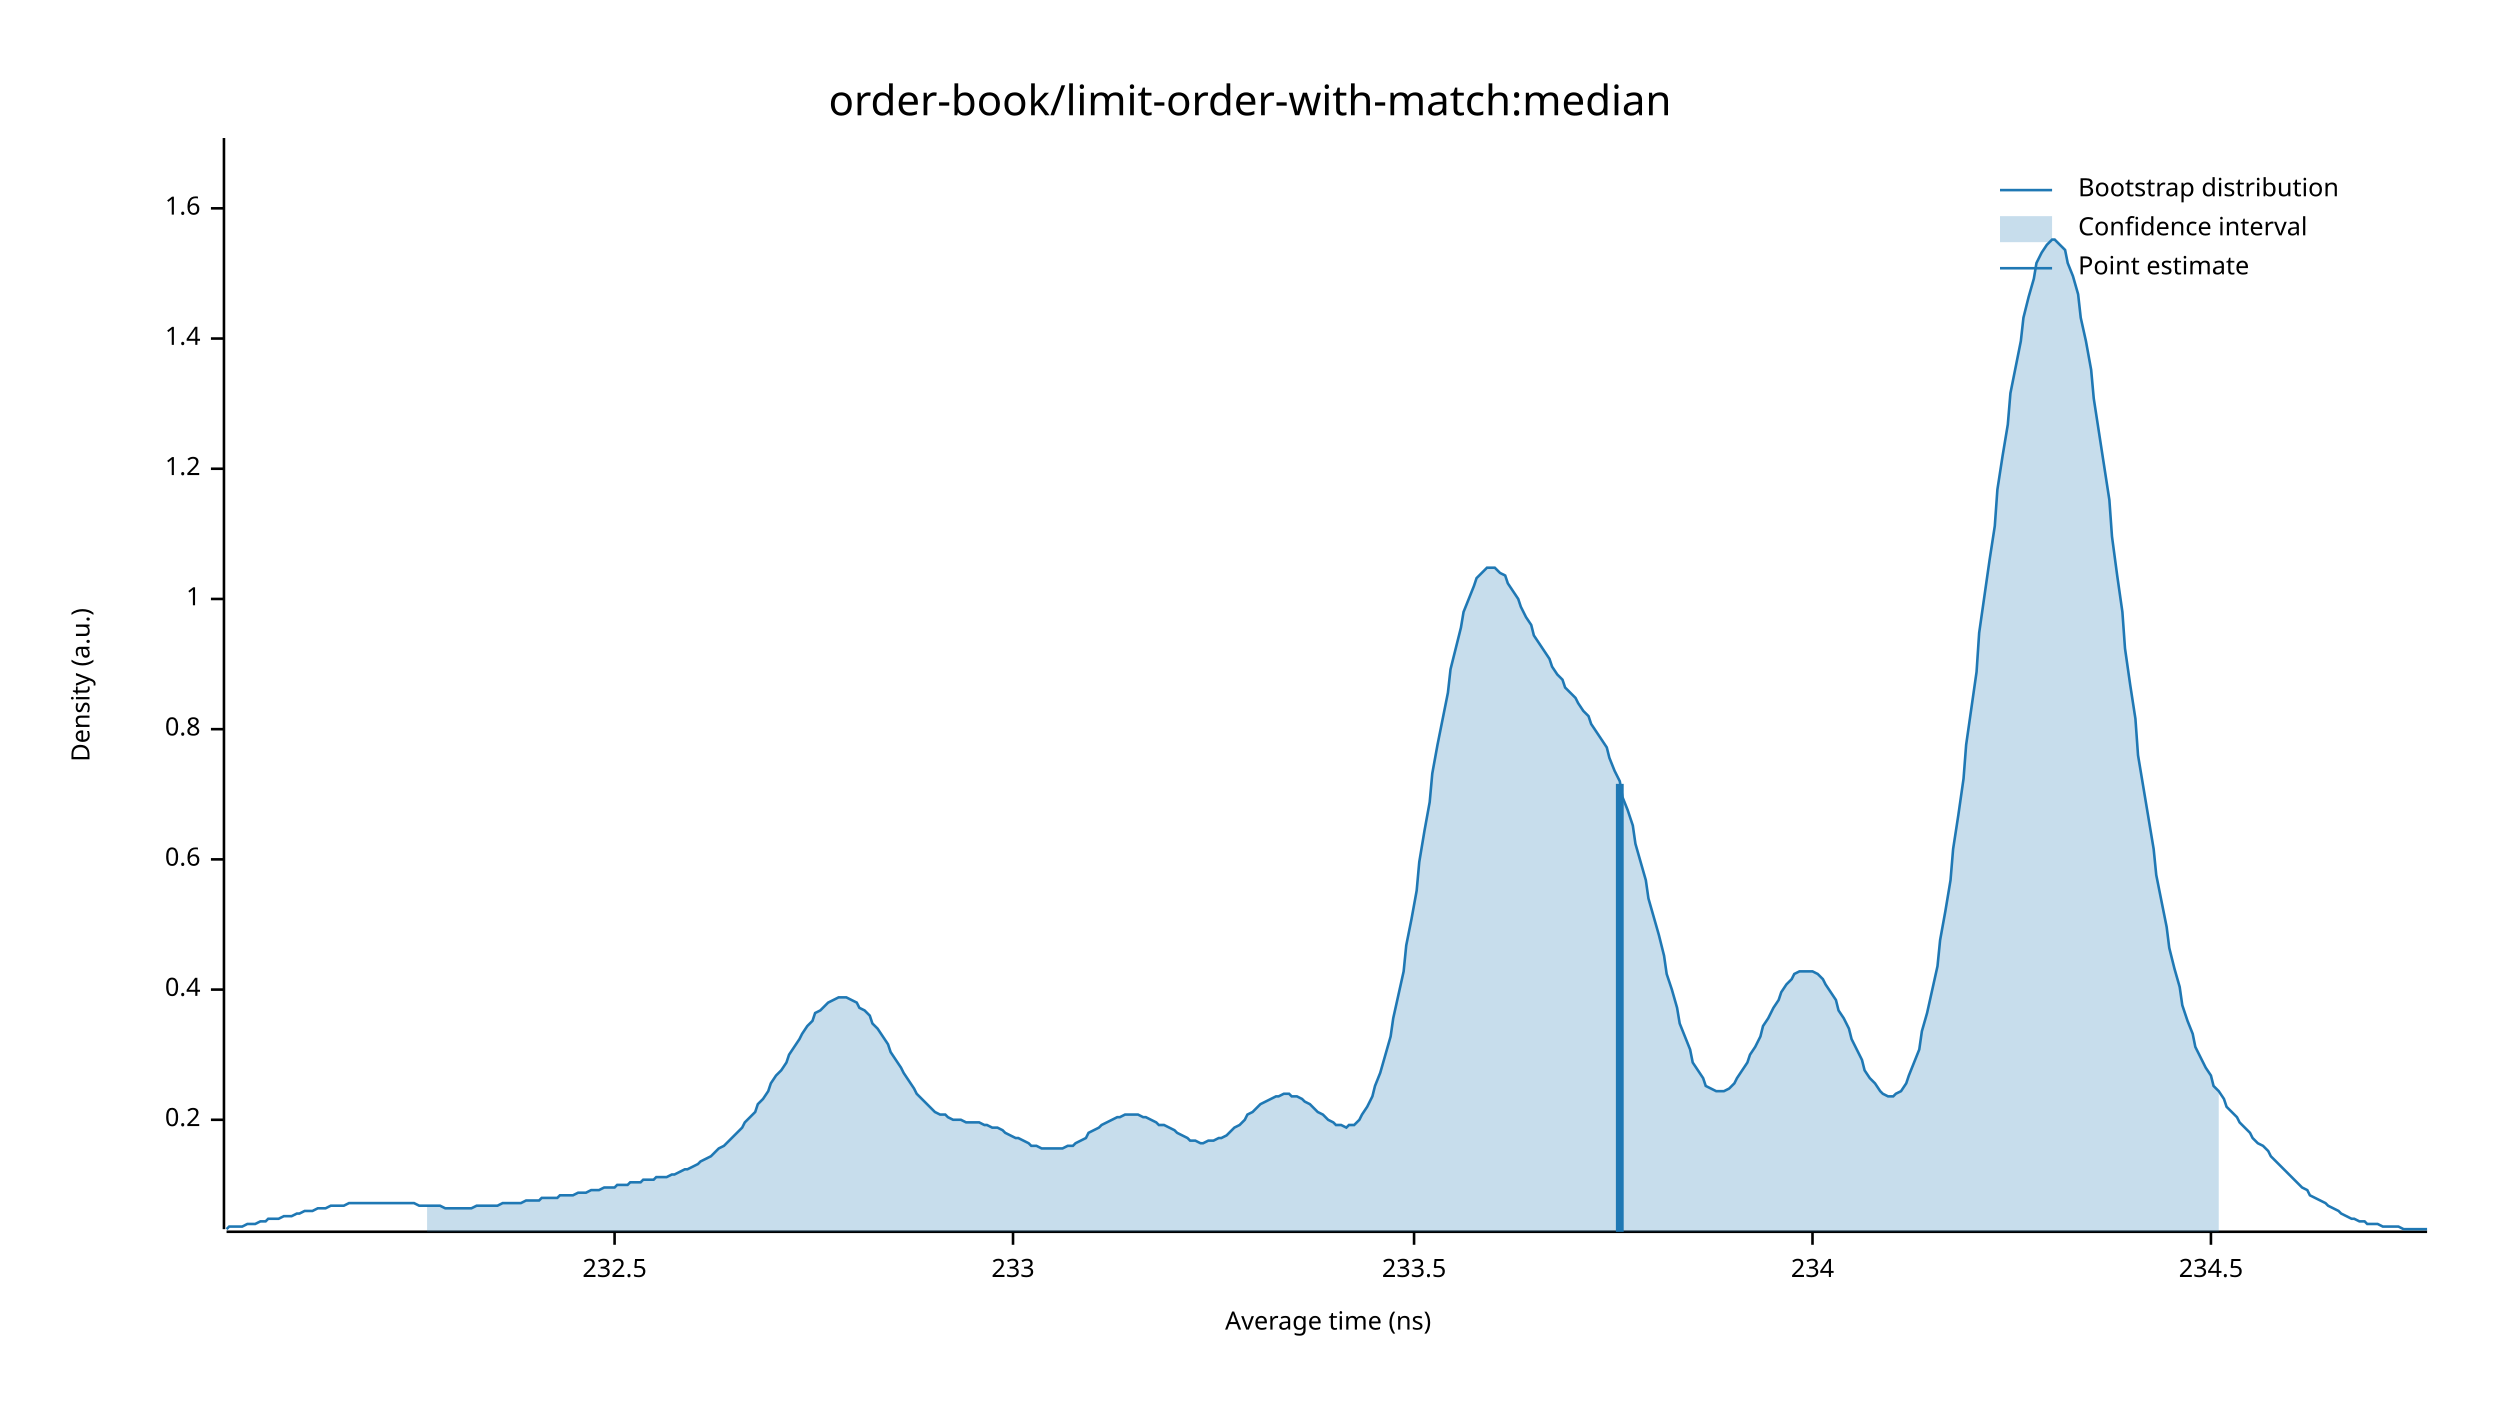
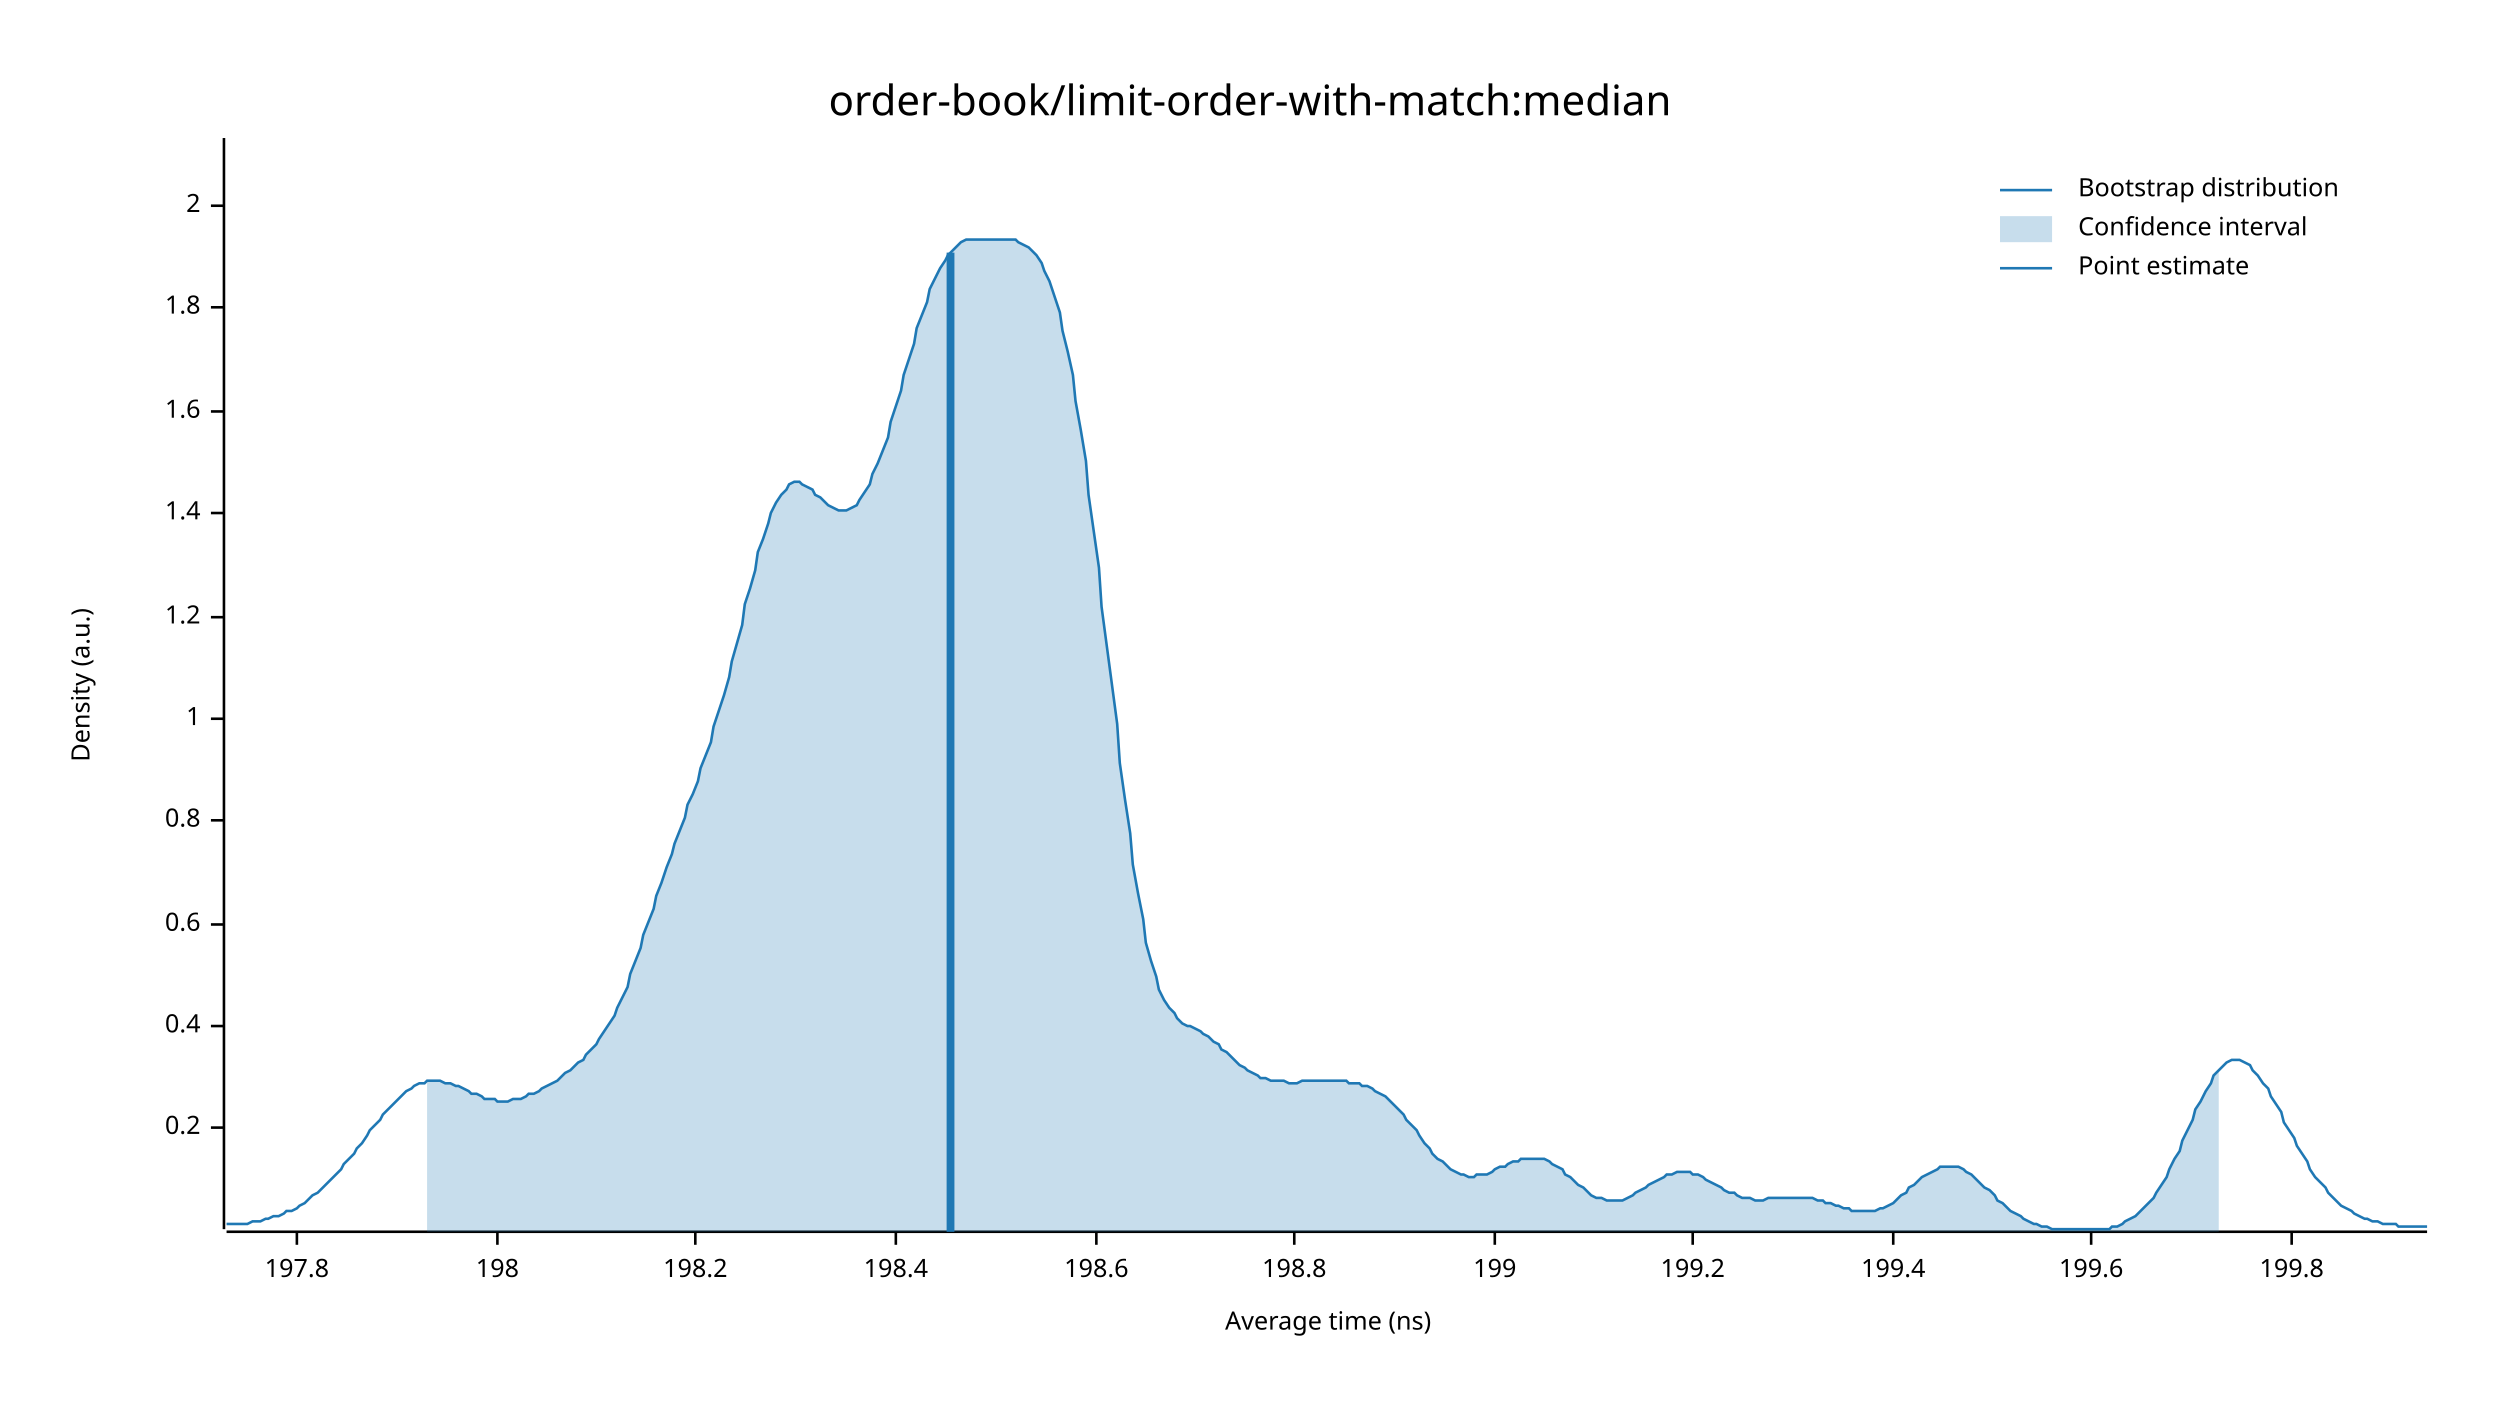
<svg xmlns="http://www.w3.org/2000/svg" width="960" height="540" viewBox="0 0 960 540">
  <text x="480" y="32" dy="0.76em" text-anchor="middle" font-family="sans-serif" font-size="16.129" opacity="1" fill="#000000">
order-book/limit-order-with-match:median
</text>
  <text x="27" y="263" dy="0.76em" text-anchor="middle" font-family="sans-serif" font-size="9.677" opacity="1" fill="#000000" transform="rotate(270, 27, 263)">
Density (a.u.)
</text>
  <text x="510" y="513" dy="-0.5ex" text-anchor="middle" font-family="sans-serif" font-size="9.677" opacity="1" fill="#000000">
Average time (ns)
</text>
  <polyline fill="none" opacity="1" stroke="#000000" stroke-width="1" points="86,53 86,472 " />
-   <text x="77" y="430" dy="0.5ex" text-anchor="end" font-family="sans-serif" font-size="9.677" opacity="1" fill="#000000">
+   <text x="77" y="433" dy="0.5ex" text-anchor="end" font-family="sans-serif" font-size="9.677" opacity="1" fill="#000000">
0.2
</text>
-   <polyline fill="none" opacity="1" stroke="#000000" stroke-width="1" points="81,430 86,430 " />
-   <text x="77" y="380" dy="0.5ex" text-anchor="end" font-family="sans-serif" font-size="9.677" opacity="1" fill="#000000">
+   <polyline fill="none" opacity="1" stroke="#000000" stroke-width="1" points="81,433 86,433 " />
+   <text x="77" y="394" dy="0.5ex" text-anchor="end" font-family="sans-serif" font-size="9.677" opacity="1" fill="#000000">
0.4
</text>
-   <polyline fill="none" opacity="1" stroke="#000000" stroke-width="1" points="81,380 86,380 " />
-   <text x="77" y="330" dy="0.5ex" text-anchor="end" font-family="sans-serif" font-size="9.677" opacity="1" fill="#000000">
+   <polyline fill="none" opacity="1" stroke="#000000" stroke-width="1" points="81,394 86,394 " />
+   <text x="77" y="355" dy="0.5ex" text-anchor="end" font-family="sans-serif" font-size="9.677" opacity="1" fill="#000000">
0.6
</text>
-   <polyline fill="none" opacity="1" stroke="#000000" stroke-width="1" points="81,330 86,330 " />
-   <text x="77" y="280" dy="0.5ex" text-anchor="end" font-family="sans-serif" font-size="9.677" opacity="1" fill="#000000">
+   <polyline fill="none" opacity="1" stroke="#000000" stroke-width="1" points="81,355 86,355 " />
+   <text x="77" y="315" dy="0.5ex" text-anchor="end" font-family="sans-serif" font-size="9.677" opacity="1" fill="#000000">
0.8
</text>
-   <polyline fill="none" opacity="1" stroke="#000000" stroke-width="1" points="81,280 86,280 " />
-   <text x="77" y="230" dy="0.5ex" text-anchor="end" font-family="sans-serif" font-size="9.677" opacity="1" fill="#000000">
+   <polyline fill="none" opacity="1" stroke="#000000" stroke-width="1" points="81,315 86,315 " />
+   <text x="77" y="276" dy="0.5ex" text-anchor="end" font-family="sans-serif" font-size="9.677" opacity="1" fill="#000000">
1
</text>
-   <polyline fill="none" opacity="1" stroke="#000000" stroke-width="1" points="81,230 86,230 " />
-   <text x="77" y="180" dy="0.5ex" text-anchor="end" font-family="sans-serif" font-size="9.677" opacity="1" fill="#000000">
+   <polyline fill="none" opacity="1" stroke="#000000" stroke-width="1" points="81,276 86,276 " />
+   <text x="77" y="237" dy="0.5ex" text-anchor="end" font-family="sans-serif" font-size="9.677" opacity="1" fill="#000000">
1.2
</text>
-   <polyline fill="none" opacity="1" stroke="#000000" stroke-width="1" points="81,180 86,180 " />
-   <text x="77" y="130" dy="0.5ex" text-anchor="end" font-family="sans-serif" font-size="9.677" opacity="1" fill="#000000">
+   <polyline fill="none" opacity="1" stroke="#000000" stroke-width="1" points="81,237 86,237 " />
+   <text x="77" y="197" dy="0.5ex" text-anchor="end" font-family="sans-serif" font-size="9.677" opacity="1" fill="#000000">
1.4
</text>
-   <polyline fill="none" opacity="1" stroke="#000000" stroke-width="1" points="81,130 86,130 " />
-   <text x="77" y="80" dy="0.5ex" text-anchor="end" font-family="sans-serif" font-size="9.677" opacity="1" fill="#000000">
+   <polyline fill="none" opacity="1" stroke="#000000" stroke-width="1" points="81,197 86,197 " />
+   <text x="77" y="158" dy="0.5ex" text-anchor="end" font-family="sans-serif" font-size="9.677" opacity="1" fill="#000000">
1.6
</text>
-   <polyline fill="none" opacity="1" stroke="#000000" stroke-width="1" points="81,80 86,80 " />
+   <polyline fill="none" opacity="1" stroke="#000000" stroke-width="1" points="81,158 86,158 " />
+   <text x="77" y="118" dy="0.5ex" text-anchor="end" font-family="sans-serif" font-size="9.677" opacity="1" fill="#000000">
+ 1.8
+ </text>
+   <polyline fill="none" opacity="1" stroke="#000000" stroke-width="1" points="81,118 86,118 " />
+   <text x="77" y="79" dy="0.5ex" text-anchor="end" font-family="sans-serif" font-size="9.677" opacity="1" fill="#000000">
+ 2
+ </text>
+   <polyline fill="none" opacity="1" stroke="#000000" stroke-width="1" points="81,79 86,79 " />
  <polyline fill="none" opacity="1" stroke="#000000" stroke-width="1" points="87,473 932,473 " />
-   <text x="236" y="483" dy="0.76em" text-anchor="middle" font-family="sans-serif" font-size="9.677" opacity="1" fill="#000000">
- 232.5
+   <text x="114" y="483" dy="0.76em" text-anchor="middle" font-family="sans-serif" font-size="9.677" opacity="1" fill="#000000">
+ 197.8
</text>
-   <polyline fill="none" opacity="1" stroke="#000000" stroke-width="1" points="236,473 236,478 " />
-   <text x="389" y="483" dy="0.76em" text-anchor="middle" font-family="sans-serif" font-size="9.677" opacity="1" fill="#000000">
- 233
+   <polyline fill="none" opacity="1" stroke="#000000" stroke-width="1" points="114,473 114,478 " />
+   <text x="191" y="483" dy="0.76em" text-anchor="middle" font-family="sans-serif" font-size="9.677" opacity="1" fill="#000000">
+ 198
</text>
-   <polyline fill="none" opacity="1" stroke="#000000" stroke-width="1" points="389,473 389,478 " />
-   <text x="543" y="483" dy="0.76em" text-anchor="middle" font-family="sans-serif" font-size="9.677" opacity="1" fill="#000000">
- 233.5
+   <polyline fill="none" opacity="1" stroke="#000000" stroke-width="1" points="191,473 191,478 " />
+   <text x="267" y="483" dy="0.76em" text-anchor="middle" font-family="sans-serif" font-size="9.677" opacity="1" fill="#000000">
+ 198.2
</text>
-   <polyline fill="none" opacity="1" stroke="#000000" stroke-width="1" points="543,473 543,478 " />
-   <text x="696" y="483" dy="0.76em" text-anchor="middle" font-family="sans-serif" font-size="9.677" opacity="1" fill="#000000">
- 234
+   <polyline fill="none" opacity="1" stroke="#000000" stroke-width="1" points="267,473 267,478 " />
+   <text x="344" y="483" dy="0.76em" text-anchor="middle" font-family="sans-serif" font-size="9.677" opacity="1" fill="#000000">
+ 198.4
</text>
-   <polyline fill="none" opacity="1" stroke="#000000" stroke-width="1" points="696,473 696,478 " />
-   <text x="849" y="483" dy="0.76em" text-anchor="middle" font-family="sans-serif" font-size="9.677" opacity="1" fill="#000000">
- 234.5
+   <polyline fill="none" opacity="1" stroke="#000000" stroke-width="1" points="344,473 344,478 " />
+   <text x="421" y="483" dy="0.76em" text-anchor="middle" font-family="sans-serif" font-size="9.677" opacity="1" fill="#000000">
+ 198.6
</text>
-   <polyline fill="none" opacity="1" stroke="#000000" stroke-width="1" points="849,473 849,478 " />
-   <polyline fill="none" opacity="1" stroke="#1F78B4" stroke-width="1" points="87,472 88,471 90,471 92,471 93,471 95,470 97,470 98,470 100,469 102,469 103,468 105,468 107,468 109,467 110,467 112,467 114,466 115,466 117,465 119,465 120,465 122,464 124,464 125,464 127,463 129,463 131,463 132,463 134,462 136,462 137,462 139,462 141,462 142,462 144,462 146,462 147,462 149,462 151,462 153,462 154,462 156,462 158,462 159,462 161,463 163,463 164,463 166,463 168,463 169,463 171,464 173,464 175,464 176,464 178,464 180,464 181,464 183,463 185,463 186,463 188,463 190,463 191,463 193,462 195,462 197,462 198,462 200,462 202,461 203,461 205,461 207,461 208,460 210,460 212,460 214,460 215,459 217,459 219,459 220,459 222,458 224,458 225,458 227,457 229,457 230,457 232,456 234,456 236,456 237,455 239,455 241,455 242,454 244,454 246,454 247,453 249,453 251,453 252,452 254,452 256,452 258,451 259,451 261,450 263,449 264,449 266,448 268,447 269,446 271,445 273,444 274,443 276,441 278,440 280,438 281,437 283,435 285,433 286,431 288,429 290,427 291,424 293,422 295,419 296,416 298,413 300,411 302,408 303,405 305,402 307,399 308,397 310,394 312,392 313,389 315,388 317,386 318,385 320,384 322,383 324,383 325,383 327,384 329,385 330,387 332,388 334,390 335,393 337,395 339,398 341,401 342,404 344,407 346,410 347,412 349,415 351,418 352,420 354,422 356,424 357,425 359,427 361,428 363,428 364,429 366,430 368,430 369,430 371,431 373,431 374,431 376,431 378,432 379,432 381,433 383,433 385,434 386,435 388,436 390,437 391,437 393,438 395,439 396,440 398,440 400,441 401,441 403,441 405,441 407,441 408,441 410,440 412,440 413,439 415,438 417,437 418,435 420,434 422,433 423,432 425,431 427,430 429,429 430,429 432,428 434,428 435,428 437,428 439,429 440,429 442,430 444,431 445,432 447,432 449,433 451,434 452,435 454,436 456,437 457,438 459,438 461,439 462,439 464,438 466,438 468,437 469,437 471,436 473,434 474,433 476,432 478,430 479,428 481,427 483,425 484,424 486,423 488,422 490,421 491,421 493,420 495,420 496,421 498,421 500,422 501,423 503,424 505,426 506,427 508,428 510,430 512,431 513,432 515,432 517,433 518,432 520,432 522,430 523,428 525,425 527,421 528,417 530,412 532,405 534,398 535,391 537,382 539,373 540,363 542,353 544,342 545,331 547,319 549,308 550,297 552,286 554,276 556,266 557,257 559,249 561,241 562,235 564,230 566,225 567,222 569,220 571,218 573,218 574,218 576,220 578,221 579,224 581,227 583,230 584,233 586,237 588,240 589,244 591,247 593,250 595,253 596,256 598,259 600,261 601,264 603,266 605,268 606,270 608,273 610,275 611,278 613,281 615,284 617,287 618,291 620,296 622,300 623,306 625,311 627,317 628,324 630,331 632,338 633,345 635,352 637,359 639,367 640,374 642,380 644,387 645,393 647,398 649,403 650,408 652,411 654,414 655,417 657,418 659,419 661,419 662,419 664,418 666,416 667,414 669,411 671,408 672,405 674,402 676,398 677,394 679,391 681,387 683,384 684,381 686,378 688,376 689,374 691,373 693,373 694,373 696,373 698,374 700,376 701,378 703,381 705,384 706,388 708,391 710,395 711,399 713,403 715,407 716,411 718,414 720,416 722,419 723,420 725,421 727,421 728,420 730,419 732,416 733,413 735,408 737,403 738,396 740,389 742,380 744,371 745,361 747,350 749,338 750,326 752,313 754,299 755,286 757,272 759,258 760,243 762,229 764,215 766,202 767,188 769,175 771,163 772,151 774,141 776,131 777,122 779,114 781,107 782,101 784,97 786,94 788,92 789,92 791,94 793,96 794,101 796,106 798,113 799,122 801,131 803,142 804,153 806,166 808,179 810,192 811,206 813,221 815,235 816,249 818,263 820,276 821,290 823,302 825,314 827,326 828,336 830,346 832,356 833,364 835,372 837,379 838,386 840,392 842,397 843,402 845,406 847,410 849,413 850,417 852,419 854,422 855,425 857,427 859,429 860,431 862,433 864,435 865,437 867,439 869,440 871,442 872,444 874,446 876,448 877,449 879,451 881,453 882,454 884,456 886,457 887,459 889,460 891,461 893,462 894,463 896,464 898,465 899,466 901,467 903,468 904,468 906,469 908,469 909,470 911,470 913,470 915,471 916,471 918,471 920,471 921,471 923,472 925,472 926,472 928,472 930,472 932,472 " />
-   <polygon opacity="0.25" fill="#1F78B4" points="164,463 166,463 168,463 169,463 171,464 173,464 175,464 176,464 178,464 180,464 181,464 183,463 185,463 186,463 188,463 190,463 191,463 193,462 195,462 197,462 198,462 200,462 202,461 203,461 205,461 207,461 208,460 210,460 212,460 214,460 215,459 217,459 219,459 220,459 222,458 224,458 225,458 227,457 229,457 230,457 232,456 234,456 236,456 237,455 239,455 241,455 242,454 244,454 246,454 247,453 249,453 251,453 252,452 254,452 256,452 258,451 259,451 261,450 263,449 264,449 266,448 268,447 269,446 271,445 273,444 274,443 276,441 278,440 280,438 281,437 283,435 285,433 286,431 288,429 290,427 291,424 293,422 295,419 296,416 298,413 300,411 302,408 303,405 305,402 307,399 308,397 310,394 312,392 313,389 315,388 317,386 318,385 320,384 322,383 324,383 325,383 327,384 329,385 330,387 332,388 334,390 335,393 337,395 339,398 341,401 342,404 344,407 346,410 347,412 349,415 351,418 352,420 354,422 356,424 357,425 359,427 361,428 363,428 364,429 366,430 368,430 369,430 371,431 373,431 374,431 376,431 378,432 379,432 381,433 383,433 385,434 386,435 388,436 390,437 391,437 393,438 395,439 396,440 398,440 400,441 401,441 403,441 405,441 407,441 408,441 410,440 412,440 413,439 415,438 417,437 418,435 420,434 422,433 423,432 425,431 427,430 429,429 430,429 432,428 434,428 435,428 437,428 439,429 440,429 442,430 444,431 445,432 447,432 449,433 451,434 452,435 454,436 456,437 457,438 459,438 461,439 462,439 464,438 466,438 468,437 469,437 471,436 473,434 474,433 476,432 478,430 479,428 481,427 483,425 484,424 486,423 488,422 490,421 491,421 493,420 495,420 496,421 498,421 500,422 501,423 503,424 505,426 506,427 508,428 510,430 512,431 513,432 515,432 517,433 518,432 520,432 522,430 523,428 525,425 527,421 528,417 530,412 532,405 534,398 535,391 537,382 539,373 540,363 542,353 544,342 545,331 547,319 549,308 550,297 552,286 554,276 556,266 557,257 559,249 561,241 562,235 564,230 566,225 567,222 569,220 571,218 573,218 574,218 576,220 578,221 579,224 581,227 583,230 584,233 586,237 588,240 589,244 591,247 593,250 595,253 596,256 598,259 600,261 601,264 603,266 605,268 606,270 608,273 610,275 611,278 613,281 615,284 617,287 618,291 620,296 622,300 623,306 625,311 627,317 628,324 630,331 632,338 633,345 635,352 637,359 639,367 640,374 642,380 644,387 645,393 647,398 649,403 650,408 652,411 654,414 655,417 657,418 659,419 661,419 662,419 664,418 666,416 667,414 669,411 671,408 672,405 674,402 676,398 677,394 679,391 681,387 683,384 684,381 686,378 688,376 689,374 691,373 693,373 694,373 696,373 698,374 700,376 701,378 703,381 705,384 706,388 708,391 710,395 711,399 713,403 715,407 716,411 718,414 720,416 722,419 723,420 725,421 727,421 728,420 730,419 732,416 733,413 735,408 737,403 738,396 740,389 742,380 744,371 745,361 747,350 749,338 750,326 752,313 754,299 755,286 757,272 759,258 760,243 762,229 764,215 766,202 767,188 769,175 771,163 772,151 774,141 776,131 777,122 779,114 781,107 782,101 784,97 786,94 788,92 789,92 791,94 793,96 794,101 796,106 798,113 799,122 801,131 803,142 804,153 806,166 808,179 810,192 811,206 813,221 815,235 816,249 818,263 820,276 821,290 823,302 825,314 827,326 828,336 830,346 832,356 833,364 835,372 837,379 838,386 840,392 842,397 843,402 845,406 847,410 849,413 850,417 852,419 852,473 164,473 " />
-   <polyline fill="none" opacity="1" stroke="#1F78B4" stroke-width="3" points="622,473 622,301 " />
+   <polyline fill="none" opacity="1" stroke="#000000" stroke-width="1" points="421,473 421,478 " />
+   <text x="497" y="483" dy="0.76em" text-anchor="middle" font-family="sans-serif" font-size="9.677" opacity="1" fill="#000000">
+ 198.8
+ </text>
+   <polyline fill="none" opacity="1" stroke="#000000" stroke-width="1" points="497,473 497,478 " />
+   <text x="574" y="483" dy="0.76em" text-anchor="middle" font-family="sans-serif" font-size="9.677" opacity="1" fill="#000000">
+ 199
+ </text>
+   <polyline fill="none" opacity="1" stroke="#000000" stroke-width="1" points="574,473 574,478 " />
+   <text x="650" y="483" dy="0.76em" text-anchor="middle" font-family="sans-serif" font-size="9.677" opacity="1" fill="#000000">
+ 199.2
+ </text>
+   <polyline fill="none" opacity="1" stroke="#000000" stroke-width="1" points="650,473 650,478 " />
+   <text x="727" y="483" dy="0.76em" text-anchor="middle" font-family="sans-serif" font-size="9.677" opacity="1" fill="#000000">
+ 199.4
+ </text>
+   <polyline fill="none" opacity="1" stroke="#000000" stroke-width="1" points="727,473 727,478 " />
+   <text x="803" y="483" dy="0.76em" text-anchor="middle" font-family="sans-serif" font-size="9.677" opacity="1" fill="#000000">
+ 199.6
+ </text>
+   <polyline fill="none" opacity="1" stroke="#000000" stroke-width="1" points="803,473 803,478 " />
+   <text x="880" y="483" dy="0.76em" text-anchor="middle" font-family="sans-serif" font-size="9.677" opacity="1" fill="#000000">
+ 199.8
+ </text>
+   <polyline fill="none" opacity="1" stroke="#000000" stroke-width="1" points="880,473 880,478 " />
+   <polyline fill="none" opacity="1" stroke="#1F78B4" stroke-width="1" points="87,470 88,470 90,470 92,470 93,470 95,470 97,469 98,469 100,469 102,468 103,468 105,467 107,467 109,466 110,465 112,465 114,464 115,463 117,462 119,460 120,459 122,458 124,456 125,455 127,453 129,451 131,449 132,447 134,445 136,443 137,441 139,439 141,436 142,434 144,432 146,430 147,428 149,426 151,424 153,422 154,421 156,419 158,418 159,417 161,416 163,416 164,415 166,415 168,415 169,415 171,416 173,416 175,417 176,417 178,418 180,419 181,420 183,420 185,421 186,422 188,422 190,422 191,423 193,423 195,423 197,422 198,422 200,422 202,421 203,420 205,420 207,419 208,418 210,417 212,416 214,415 215,414 217,412 219,411 220,410 222,408 224,407 225,405 227,403 229,401 230,399 232,396 234,393 236,390 237,387 239,383 241,379 242,374 244,369 246,364 247,359 249,354 251,349 252,344 254,339 256,333 258,328 259,324 261,319 263,314 264,309 266,305 268,300 269,295 271,290 273,285 274,279 276,273 278,267 280,260 281,254 283,247 285,240 286,232 288,226 290,219 291,212 293,207 295,201 296,197 298,193 300,190 302,188 303,186 305,185 307,185 308,186 310,187 312,188 313,190 315,191 317,193 318,194 320,195 322,196 324,196 325,196 327,195 329,194 330,192 332,189 334,186 335,182 337,178 339,173 341,168 342,162 344,156 346,150 347,144 349,138 351,132 352,126 354,121 356,116 357,111 359,107 361,103 363,100 364,98 366,96 368,94 369,93 371,92 373,92 374,92 376,92 378,92 379,92 381,92 383,92 385,92 386,92 388,92 390,92 391,93 393,94 395,95 396,96 398,98 400,101 401,104 403,108 405,114 407,120 408,127 410,135 412,144 413,154 415,165 417,177 418,190 420,204 422,218 423,233 425,248 427,263 429,278 430,293 432,307 434,320 435,332 437,343 439,353 440,362 442,369 444,375 445,380 447,384 449,387 451,389 452,391 454,393 456,394 457,394 459,395 461,396 462,397 464,398 466,400 468,401 469,403 471,404 473,406 474,407 476,409 478,410 479,411 481,412 483,413 484,414 486,414 488,415 490,415 491,415 493,415 495,416 496,416 498,416 500,415 501,415 503,415 505,415 506,415 508,415 510,415 512,415 513,415 515,415 517,415 518,416 520,416 522,416 523,417 525,417 527,418 528,419 530,420 532,421 534,423 535,424 537,426 539,428 540,430 542,432 544,434 545,436 547,439 549,441 550,443 552,445 554,446 556,448 557,449 559,450 561,451 562,451 564,452 566,452 567,451 569,451 571,451 573,450 574,449 576,448 578,448 579,447 581,446 583,446 584,445 586,445 588,445 589,445 591,445 593,445 595,446 596,447 598,448 600,449 601,451 603,452 605,454 606,455 608,456 610,458 611,459 613,460 615,460 617,461 618,461 620,461 622,461 623,461 625,460 627,459 628,458 630,457 632,456 633,455 635,454 637,453 639,452 640,451 642,451 644,450 645,450 647,450 649,450 650,451 652,451 654,452 655,453 657,454 659,455 661,456 662,457 664,458 666,458 667,459 669,460 671,460 672,460 674,461 676,461 677,461 679,460 681,460 683,460 684,460 686,460 688,460 689,460 691,460 693,460 694,460 696,460 698,461 700,461 701,462 703,462 705,463 706,463 708,464 710,464 711,465 713,465 715,465 716,465 718,465 720,465 722,464 723,464 725,463 727,462 728,461 730,459 732,458 733,456 735,455 737,453 738,452 740,451 742,450 744,449 745,448 747,448 749,448 750,448 752,448 754,449 755,450 757,451 759,453 760,454 762,456 764,457 766,459 767,461 769,462 771,464 772,465 774,466 776,467 777,468 779,469 781,470 782,470 784,471 786,471 788,472 789,472 791,472 793,472 794,472 796,472 798,472 799,472 801,472 803,472 804,472 806,472 808,472 810,472 811,471 813,471 815,470 816,469 818,468 820,467 821,466 823,464 825,462 827,460 828,458 830,455 832,452 833,449 835,445 837,442 838,438 840,434 842,430 843,426 845,423 847,419 849,416 850,413 852,411 854,409 855,408 857,407 859,407 860,407 862,408 864,409 865,411 867,413 869,416 871,418 872,421 874,424 876,427 877,431 879,434 881,437 882,440 884,443 886,446 887,449 889,452 891,454 893,456 894,458 896,460 898,462 899,463 901,464 903,465 904,466 906,467 908,468 909,468 911,469 913,469 915,470 916,470 918,470 920,470 921,471 923,471 925,471 926,471 928,471 930,471 932,471 " />
+   <polygon opacity="0.25" fill="#1F78B4" points="164,415 166,415 168,415 169,415 171,416 173,416 175,417 176,417 178,418 180,419 181,420 183,420 185,421 186,422 188,422 190,422 191,423 193,423 195,423 197,422 198,422 200,422 202,421 203,420 205,420 207,419 208,418 210,417 212,416 214,415 215,414 217,412 219,411 220,410 222,408 224,407 225,405 227,403 229,401 230,399 232,396 234,393 236,390 237,387 239,383 241,379 242,374 244,369 246,364 247,359 249,354 251,349 252,344 254,339 256,333 258,328 259,324 261,319 263,314 264,309 266,305 268,300 269,295 271,290 273,285 274,279 276,273 278,267 280,260 281,254 283,247 285,240 286,232 288,226 290,219 291,212 293,207 295,201 296,197 298,193 300,190 302,188 303,186 305,185 307,185 308,186 310,187 312,188 313,190 315,191 317,193 318,194 320,195 322,196 324,196 325,196 327,195 329,194 330,192 332,189 334,186 335,182 337,178 339,173 341,168 342,162 344,156 346,150 347,144 349,138 351,132 352,126 354,121 356,116 357,111 359,107 361,103 363,100 364,98 366,96 368,94 369,93 371,92 373,92 374,92 376,92 378,92 379,92 381,92 383,92 385,92 386,92 388,92 390,92 391,93 393,94 395,95 396,96 398,98 400,101 401,104 403,108 405,114 407,120 408,127 410,135 412,144 413,154 415,165 417,177 418,190 420,204 422,218 423,233 425,248 427,263 429,278 430,293 432,307 434,320 435,332 437,343 439,353 440,362 442,369 444,375 445,380 447,384 449,387 451,389 452,391 454,393 456,394 457,394 459,395 461,396 462,397 464,398 466,400 468,401 469,403 471,404 473,406 474,407 476,409 478,410 479,411 481,412 483,413 484,414 486,414 488,415 490,415 491,415 493,415 495,416 496,416 498,416 500,415 501,415 503,415 505,415 506,415 508,415 510,415 512,415 513,415 515,415 517,415 518,416 520,416 522,416 523,417 525,417 527,418 528,419 530,420 532,421 534,423 535,424 537,426 539,428 540,430 542,432 544,434 545,436 547,439 549,441 550,443 552,445 554,446 556,448 557,449 559,450 561,451 562,451 564,452 566,452 567,451 569,451 571,451 573,450 574,449 576,448 578,448 579,447 581,446 583,446 584,445 586,445 588,445 589,445 591,445 593,445 595,446 596,447 598,448 600,449 601,451 603,452 605,454 606,455 608,456 610,458 611,459 613,460 615,460 617,461 618,461 620,461 622,461 623,461 625,460 627,459 628,458 630,457 632,456 633,455 635,454 637,453 639,452 640,451 642,451 644,450 645,450 647,450 649,450 650,451 652,451 654,452 655,453 657,454 659,455 661,456 662,457 664,458 666,458 667,459 669,460 671,460 672,460 674,461 676,461 677,461 679,460 681,460 683,460 684,460 686,460 688,460 689,460 691,460 693,460 694,460 696,460 698,461 700,461 701,462 703,462 705,463 706,463 708,464 710,464 711,465 713,465 715,465 716,465 718,465 720,465 722,464 723,464 725,463 727,462 728,461 730,459 732,458 733,456 735,455 737,453 738,452 740,451 742,450 744,449 745,448 747,448 749,448 750,448 752,448 754,449 755,450 757,451 759,453 760,454 762,456 764,457 766,459 767,461 769,462 771,464 772,465 774,466 776,467 777,468 779,469 781,470 782,470 784,471 786,471 788,472 789,472 791,472 793,472 794,472 796,472 798,472 799,472 801,472 803,472 804,472 806,472 808,472 810,472 811,471 813,471 815,470 816,469 818,468 820,467 821,466 823,464 825,462 827,460 828,458 830,455 832,452 833,449 835,445 837,442 838,438 840,434 842,430 843,426 845,423 847,419 849,416 850,413 852,411 852,473 164,473 " />
+   <polyline fill="none" opacity="1" stroke="#1F78B4" stroke-width="3" points="365,473 365,97 " />
  <text x="798" y="68" dy="0.76em" text-anchor="start" font-family="sans-serif" font-size="9.677" opacity="1" fill="#000000">
Bootstrap distribution
</text>
  <text x="798" y="83" dy="0.76em" text-anchor="start" font-family="sans-serif" font-size="9.677" opacity="1" fill="#000000">
Confidence interval
</text>
  <text x="798" y="98" dy="0.76em" text-anchor="start" font-family="sans-serif" font-size="9.677" opacity="1" fill="#000000">
Point estimate
</text>
  <polyline fill="none" opacity="1" stroke="#1F78B4" stroke-width="1" points="768,73 788,73 " />
  <rect x="768" y="83" width="20" height="10" opacity="0.25" fill="#1F78B4" stroke="none" />
  <polyline fill="none" opacity="1" stroke="#1F78B4" stroke-width="1" points="768,103 788,103 " />
</svg>
